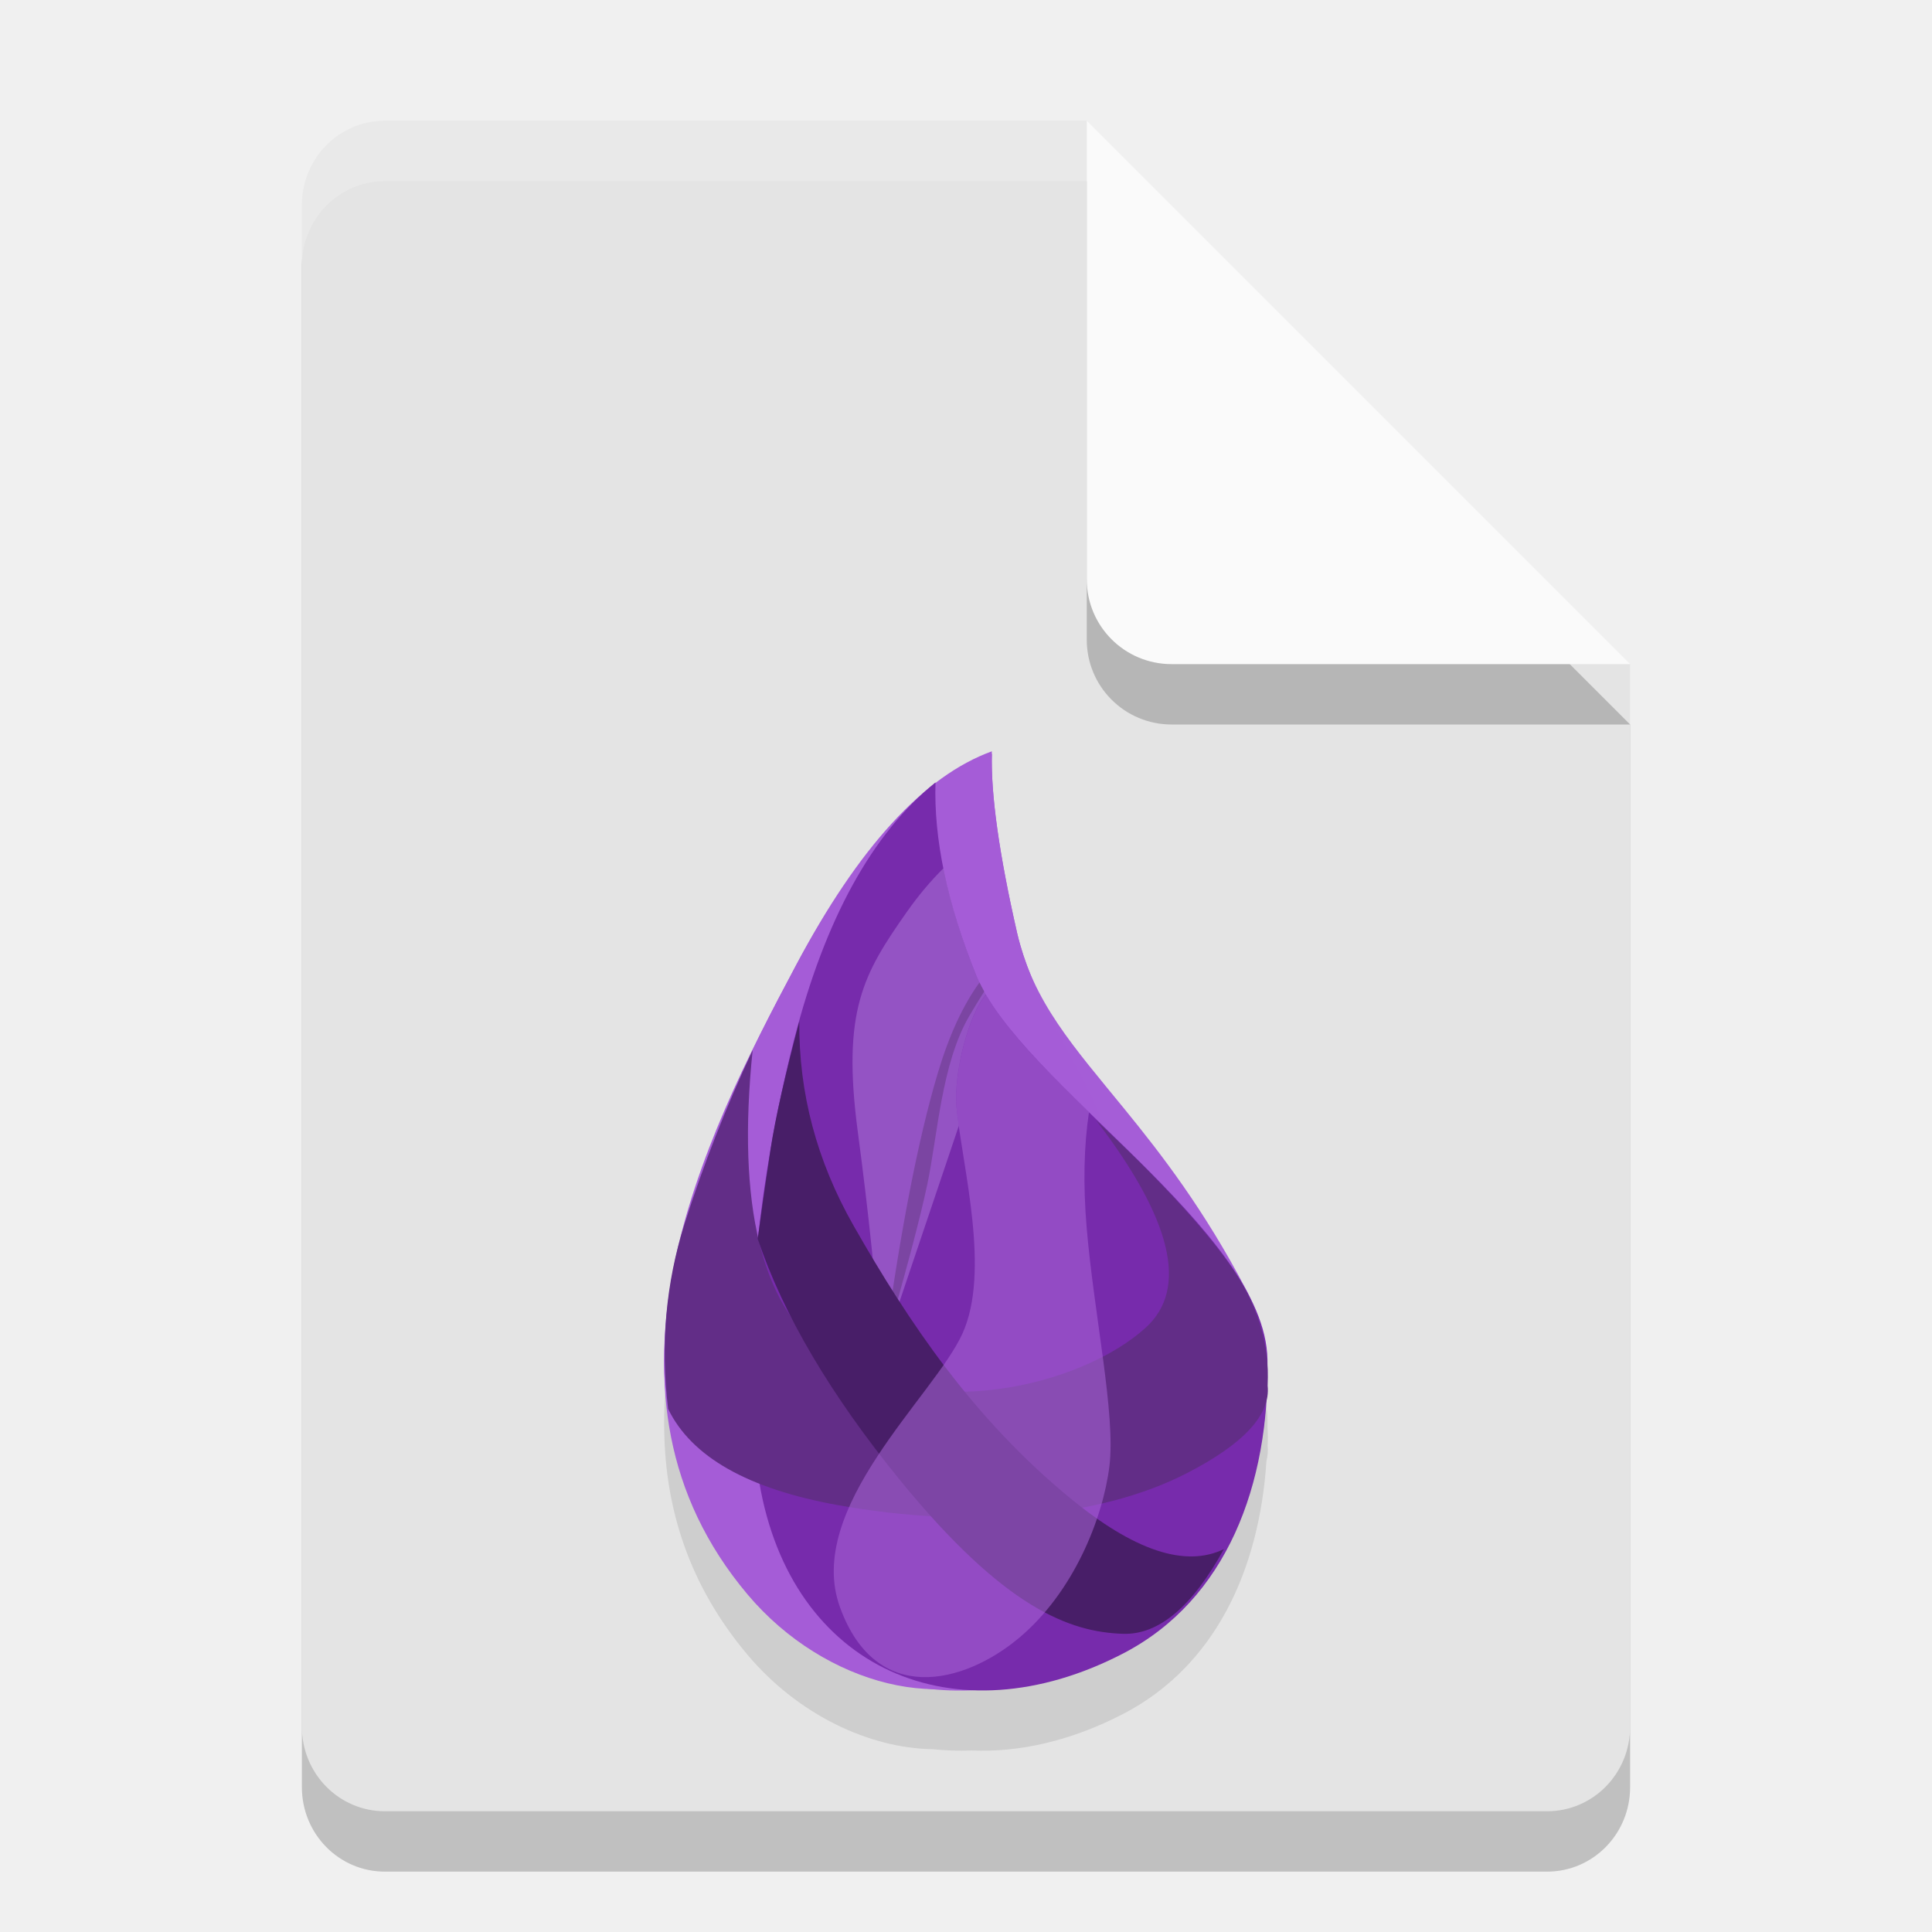
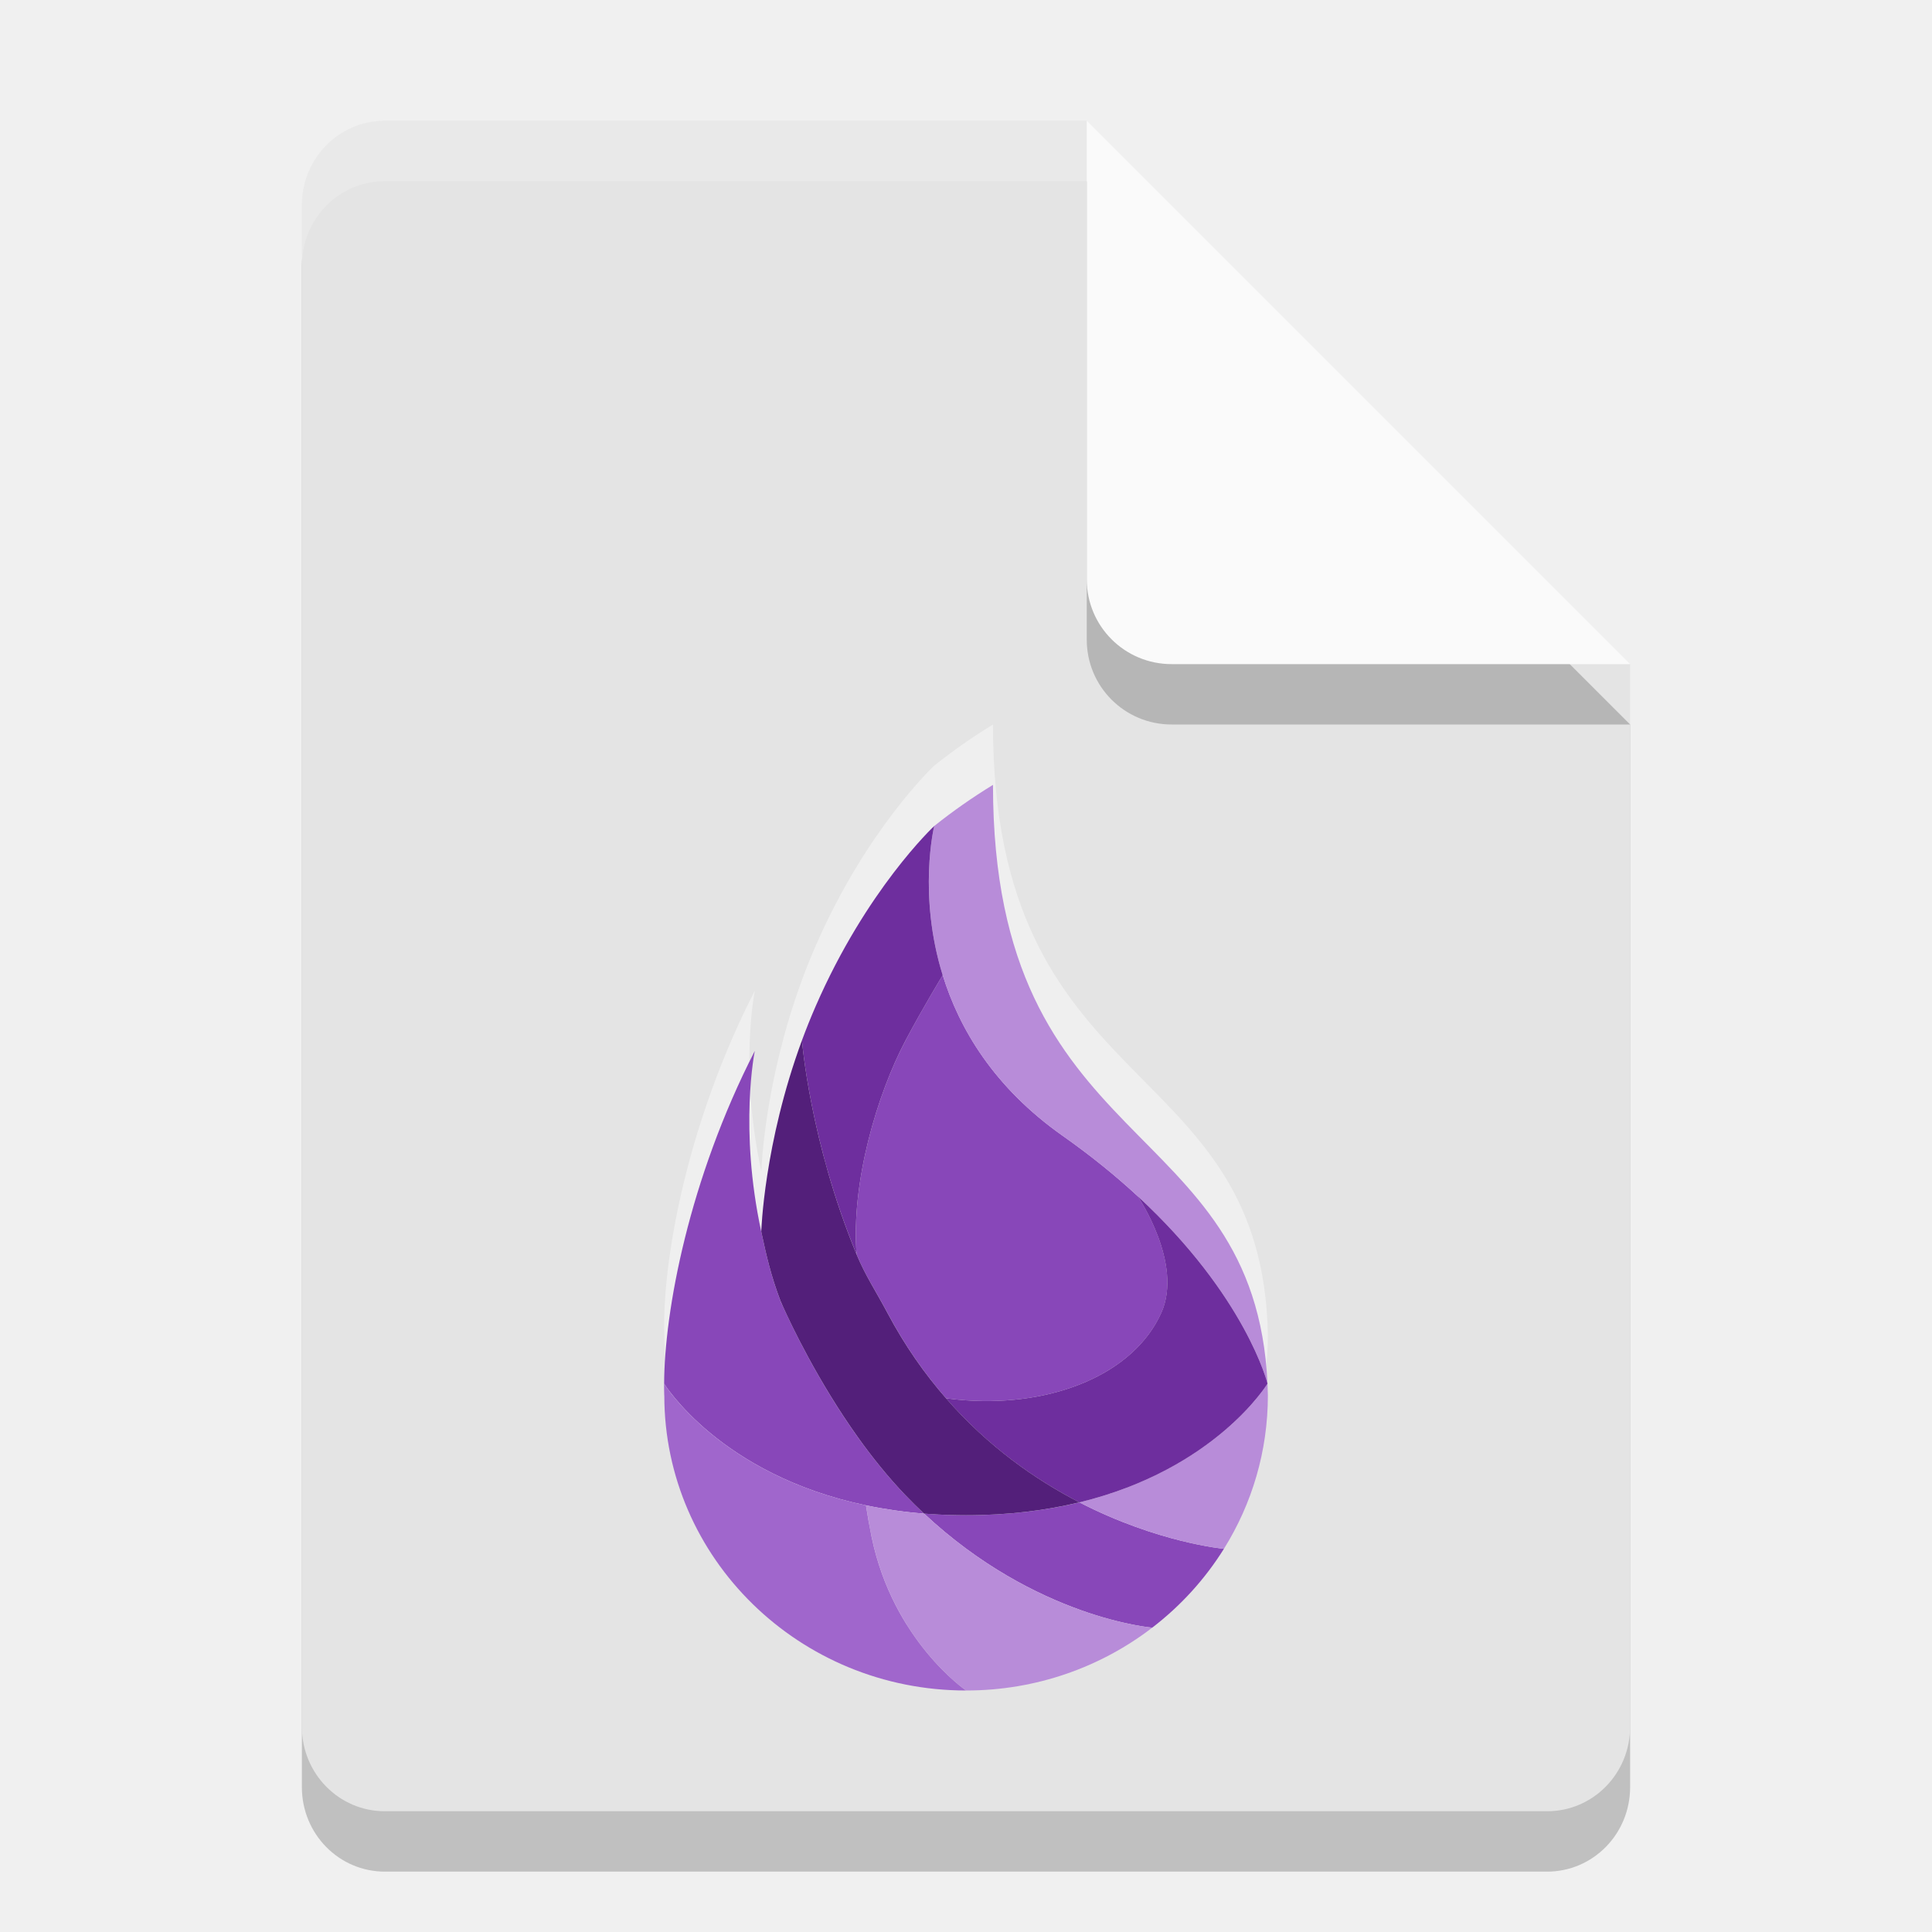
<svg xmlns="http://www.w3.org/2000/svg" width="32" height="32" version="1.1">
  <path style="opacity:0.2" d="M 6.375,3 C 5.613,3 5,3.624 5,4.4 V 29.6 C 5,30.375 5.613,31 6.375,31 h 19.25 C 26.386,31 27,30.375 27,29.6 V 12 L 20,10 18,3 Z" />
  <path style="fill:#e4e4e4" d="M 6.375,2 C 5.613,2 5,2.624 5,3.4 V 28.6 C 5,29.375 5.613,30 6.375,30 h 19.25 C 26.386,30 27,29.375 27,28.6 V 11 L 20,9 18,2 Z" />
-   <path style="opacity:0.1" d="m 16.428,13.447 c -0.314,0.114 -0.625,0.289 -0.932,0.523 10e-5,-0.003 -1.06e-4,-0.007 0,-0.01 -0.066,0.053 -0.13,0.109 -0.193,0.166 -0.726,0.617 -1.432,1.571 -2.119,2.865 -0.063,0.12 -0.129,0.244 -0.193,0.367 -0.034,0.065 -0.069,0.128 -0.104,0.193 -2.71e-4,5.23e-4 2.7e-4,0.001 0,0.002 -0.637,1.215 -1.293,2.602 -1.639,4.031 -0.114,0.426 -0.185,0.86 -0.217,1.303 -0.016,0.182 -0.027,0.363 -0.029,0.545 -0.001,0.092 -0.003,0.184 0,0.275 0.022,1.28 0.405,2.544 1.379,3.701 0.838,0.996 2.019,1.547 3.062,1.564 0.212,0.021 0.429,0.031 0.654,0.021 0.786,0.035 1.643,-0.158 2.506,-0.605 1.524,-0.791 2.256,-2.387 2.373,-4.188 0.021,-0.084 0.028,-0.168 0.02,-0.252 0.005,-0.106 0.004,-0.212 -0.002,-0.316 -1.86e-4,-0.038 6.96e-4,-0.075 0,-0.113 -0.006,-0.356 -0.125,-0.722 -0.32,-1.09 -0.011,-0.023 -0.022,-0.046 -0.033,-0.068 -0.699,-1.332 -1.402,-2.241 -2.016,-2.994 -0.67,-0.822 -1.233,-1.457 -1.566,-2.254 -0.037,-0.096 -0.075,-0.19 -0.107,-0.289 -0.039,-0.12 -0.073,-0.243 -0.104,-0.369 -0.095,-0.416 -0.172,-0.797 -0.234,-1.15 -0.021,-0.119 -0.041,-0.236 -0.059,-0.348 -0.052,-0.333 -0.091,-0.636 -0.111,-0.906 -5.87e-4,-0.008 -0.001,-0.015 -0.002,-0.023 -0.001,-0.017 -8.81e-4,-0.032 -0.002,-0.049 -0.006,-0.088 -0.01,-0.175 -0.012,-0.256 -4.8e-5,-0.002 4.7e-5,-0.004 0,-0.006 -0.002,-0.08 -3.06e-4,-0.159 0.002,-0.232 -5.6e-4,2e-4 -0.001,-2e-4 -0.002,0 2.73e-4,-0.013 -3.77e-4,-0.027 0,-0.039 z" />
  <path style="opacity:0.2" d="M 27,12 18,3 v 7.594 C 18,11.373 18.628,12 19.406,12 Z" />
  <path style="fill:#fafafa" d="M 27,11 18,2 V 9.594 C 18,10.373 18.628,11 19.406,11 Z" />
  <path style="opacity:0.2;fill:#ffffff" d="M 6.375,2 C 5.613,2 5,2.625 5,3.4 v 1 C 5,3.625 5.613,3 6.375,3 H 18 V 2 Z" />
-   <path style="fill:#a55dd7" d="m 16.429,12.484 c -1.12,0.401 -2.202,1.57 -3.244,3.508 -1.564,2.907 -3.584,7.037 -0.802,10.308 1.287,1.513 3.411,2.406 6.199,0.992 2.24,-1.136 2.863,-4.397 2.059,-5.929 -0.699,-1.332 -1.402,-2.241 -2.016,-2.994 -0.842,-1.033 -1.515,-1.772 -1.776,-2.906 -0.3,-1.307 -0.44,-2.299 -0.419,-2.978 z" />
-   <path style="fill:#a55cd7" d="m 16.428,12.444 c -1.126,0.409 -2.208,1.591 -3.245,3.545 -1.556,2.932 -3.584,7.113 -0.802,10.419 1.287,1.529 3.385,2.023 4.548,1.116 0.759,-0.591 1.275,-1.155 1.572,-2.342 0.331,-1.322 0.077,-3.103 -0.097,-3.92 0.7,-2.572 -1.072,-3.795 -1.557,-5.807 -0.301,-1.321 -0.44,-2.324 -0.419,-3.01 z" />
-   <path style="fill:#772bac" d="m 15.495,12.959 c -1.049,0.845 -1.829,2.263 -2.34,4.252 -0.766,2.985 -0.849,5.738 -0.579,7.339 0.524,3.104 3.24,4.282 6.026,2.837 1.715,-0.889 2.429,-2.798 2.391,-4.869 -0.039,-2.145 -4.105,-4.576 -4.825,-6.366 -0.48,-1.193 -0.704,-2.258 -0.673,-3.194 z" />
-   <path style="opacity:0.559;fill:#ab73d6" d="m 15.627,14.381 c -0.208,0.205 -0.412,0.446 -0.611,0.729 -0.713,1.017 -1.076,1.628 -0.807,3.644 0.179,1.345 0.308,2.581 0.385,3.71 l 1.287,-3.816 c -0.014,-0.097 -0.027,-0.196 -0.036,-0.282 -0.061,-0.609 0.218,-1.601 0.486,-1.892 -0.065,-0.11 -0.12,-0.218 -0.163,-0.324 -0.252,-0.626 -0.43,-1.216 -0.542,-1.771 z" />
-   <path style="fill:#622d87" d="m 18.155,18.555 c 1.258,1.645 1.532,2.79 0.822,3.435 -1.064,0.968 -3.667,1.599 -5.286,0.428 -1.08,-0.78 -1.488,-2.454 -1.225,-5.022 a 22.621,23.061 0 0 0 -1.13,2.883 c -0.308,0.973 -0.398,1.992 -0.27,3.056 0.386,0.796 1.324,1.327 2.815,1.595 2.236,0.401 4.352,0.203 5.772,-0.527 0.947,-0.486 1.395,-0.971 1.343,-1.453 0.034,-0.712 -0.181,-1.389 -0.646,-2.033 -0.465,-0.644 -1.197,-1.431 -2.195,-2.362 z" />
-   <path style="fill:#6f3f91;fill-opacity:0.658" d="m 16.223,16.273 c -0.274,0.379 -0.505,0.879 -0.691,1.503 -0.321,1.076 -0.614,2.58 -0.88,4.513 0.355,-1.229 0.591,-2.12 0.707,-2.672 0.174,-0.827 0.233,-1.996 0.696,-2.79 0.085,-0.145 0.167,-0.28 0.247,-0.405 -0.028,-0.05 -0.054,-0.1 -0.078,-0.149 z" />
-   <path style="fill:#481e68" d="m 13.239,16.913 c -0.011,1.188 0.289,2.317 0.899,3.388 0.915,1.606 1.982,3.192 3.58,4.507 1.065,0.877 1.916,1.16 2.553,0.85 -0.523,0.954 -1.08,1.422 -1.669,1.403 -0.884,-0.028 -1.962,-0.423 -3.689,-2.538 -1.151,-1.411 -1.939,-2.745 -2.363,-4.003 0.067,-0.499 0.139,-0.996 0.214,-1.491 0.075,-0.495 0.234,-1.2 0.476,-2.115 z" />
-   <path style="opacity:0.532;fill:#ab67d9" d="m 16.33,16.477 c -0.268,0.292 -0.546,1.283 -0.485,1.891 0.098,0.968 0.563,2.691 0.096,3.721 -0.467,1.031 -2.624,2.892 -2.028,4.533 0.596,1.64 2.046,1.271 2.956,0.515 0.91,-0.756 1.398,-1.985 1.506,-2.849 0.108,-0.864 -0.258,-2.527 -0.378,-3.973 -0.058,-0.705 -0.044,-1.335 0.04,-1.893 -0.706,-0.688 -1.357,-1.346 -1.707,-1.945 z" />
+   <path style="opacity:0.4;fill:#ffffff" d="m 16.447,12 a 9.5,9.306 0 0 0 -0.973,0.681 c -0.011,0.01 -1.125,1.054 -1.967,2.992 a 10.875,10.653 0 0 0 -0.224,0.558 v 9.37e-4 c -0.621,1.688 -0.671,3.12 -0.673,3.168 -0.37,-1.713 -0.107,-2.993 -0.107,-2.993 -1.091,2.129 -1.497,4.308 -1.502,5.511 a 5,4.898 0 0 0 0.003,0.195 C 11.003,24.811 13.241,27 16.002,27 c 1.163,0 2.234,-0.389 3.083,-1.041 a 5.019,4.916 0 0 0 1.187,-1.306 c 0.462,-0.74 0.728,-1.61 0.728,-2.541 a 7.5,7.347 0 0 0 -0.006,-0.195 C 20.782,17.423 16.447,18.177 16.447,12 Z m -1.058,1.414 c -0.002,0.056 -6.36e-4,0.123 -9.09e-4,0.184 2.51e-4,-0.062 -0.001,-0.127 9.09e-4,-0.184 z m 0.028,0.787 c 0.016,0.147 0.04,0.301 0.072,0.461 0.032,0.159 0.073,0.324 0.125,0.492 -0.052,-0.168 -0.093,-0.332 -0.125,-0.492 -0.032,-0.159 -0.056,-0.313 -0.072,-0.461 z m -2.03,2.747 c 0.021,0.124 0.032,0.215 0.062,0.366 -0.03,-0.152 -0.041,-0.242 -0.062,-0.366 z m 0.187,0.882 c 0.048,0.202 0.084,0.385 0.149,0.611 -0.065,-0.227 -0.101,-0.408 -0.149,-0.611 z m -0.853,2.055 c 0.053,0.209 0.116,0.419 0.207,0.66 0,0 0.012,0.031 0.037,0.086 -0.027,-0.054 -0.038,-0.086 -0.038,-0.086 -0.091,-0.241 -0.153,-0.452 -0.206,-0.66 z m 0.649,1.563 c 0.214,0.397 0.5,0.882 0.845,1.364 0.139,0.194 0.286,0.387 0.443,0.574 -0.157,-0.187 -0.305,-0.38 -0.444,-0.574 -0.345,-0.482 -0.631,-0.967 -0.844,-1.364 z m 7.348,0.818 c -0.038,0.043 -0.069,0.081 -0.115,0.129 0.047,-0.048 0.077,-0.086 0.115,-0.129 z m -4.511,0.45 c 0.184,0.17 0.37,0.326 0.558,0.468 -0.187,-0.142 -0.374,-0.298 -0.558,-0.468 z" />
+   <path style="fill:#8847b9" d="m 15.614,16.153 c 0,0 -0.323,0.527 -0.614,1.078 -0.47,0.888 -0.906,2.351 -0.812,3.545 0.147,0.356 0.316,0.601 0.513,0.972 0.288,0.542 0.617,1.009 0.968,1.412 0.112,0.015 0.223,0.026 0.334,0.034 1.451,0.1 2.775,-0.439 3.231,-1.446 0.371,-0.819 -0.389,-1.935 -0.389,-1.935 -0.355,-0.328 -0.765,-0.664 -1.241,-0.999 -1.144,-0.805 -1.716,-1.779 -1.989,-2.661 z m -3.112,1.253 c -1.091,2.129 -1.497,4.308 -1.502,5.511 0,0 0.921,1.509 3.343,2.016 a 7.5,7.347 0 0 0 0.962,0.137 8.25,8.082 0 0 1 -0.314,-0.311 c -0.284,-0.296 -0.544,-0.621 -0.778,-0.947 -0.67,-0.937 -1.115,-1.883 -1.246,-2.175 -0.029,-0.058 -0.041,-0.092 -0.041,-0.092 -0.161,-0.424 -0.233,-0.755 -0.317,-1.144 -0.371,-1.713 -0.107,-2.995 -0.107,-2.995 z m 2.804,7.664 c 1.855,1.735 3.779,1.889 3.779,1.889 a 5.019,4.916 0 0 0 1.187,-1.306 c 0,0 -1.092,-0.099 -2.393,-0.769 -0.542,0.132 -1.165,0.213 -1.877,0.213 a 8.625,8.449 0 0 1 -0.696,-0.027 z" />
+   <path style="fill:#b88cd9" d="m 16.447,13 a 9.5,9.306 0 0 0 -0.973,0.681 c 0,0 -0.275,1.13 0.14,2.472 0.273,0.882 0.845,1.856 1.989,2.661 0.476,0.335 0.886,0.671 1.241,0.999 1.796,1.659 2.15,3.103 2.15,3.104 C 20.782,18.423 16.447,19.177 16.447,13 Z m 4.547,9.917 c 0,0 -0.859,1.417 -3.115,1.967 1.301,0.67 2.393,0.769 2.393,0.769 C 20.734,24.912 21,24.043 21,23.112 a 7.5,7.347 0 0 0 -0.006,-0.195 z m -6.65,2.016 c 0.029,0.188 0.06,0.365 0.094,0.526 C 14.795,27.179 16.002,28 16.002,28 c 1.163,0 2.234,-0.389 3.083,-1.041 0,0 -1.924,-0.153 -3.779,-1.889 a 7.5,7.347 0 0 1 -0.962,-0.137 z" />
+   <path style="fill:#6e2e9e" d="m 15.474,13.681 c -0.011,0.01 -1.125,1.054 -1.967,2.992 a 10.875,10.653 0 0 0 -0.224,0.558 c 0,0 0.131,1.672 0.905,3.545 -0.094,-1.194 0.342,-2.657 0.812,-3.545 0.292,-0.551 0.614,-1.078 0.614,-1.078 -0.414,-1.336 -0.143,-2.461 -0.14,-2.472 z m 3.37,6.132 c 0,0 0.76,1.116 0.389,1.935 -0.456,1.007 -1.779,1.546 -3.231,1.446 a 5,4.898 0 0 1 -0.334,-0.034 c 0.7,0.804 1.488,1.352 2.211,1.724 2.256,-0.549 3.115,-1.967 3.115,-1.967 0,0 -0.354,-1.445 -2.15,-3.104 z" />
+   <path fill="#a066cc" d="m 11.003,23.112 c 0,2.699 2.238,4.888 4.998,4.888 0,0 -1.207,-0.821 -1.564,-2.541 a 10.687,10.469 0 0 1 -0.094,-0.526 c -2.423,-0.507 -3.344,-2.016 -3.344,-2.016 a 5,4.898 0 0 0 0.003,0.195" />
+   <path fill="#531f7a" d="m 16.001,25.097 c 0.711,0 1.335,-0.082 1.877,-0.214 -0.723,-0.372 -1.51,-0.92 -2.21,-1.724 C 15.317,22.757 14.988,22.29 14.7,21.748 14.503,21.377 14.335,21.132 14.187,20.775 13.414,18.903 13.283,17.231 13.283,17.231 c -0.632,1.717 -0.674,3.17 -0.674,3.17 0.084,0.39 0.157,0.721 0.318,1.145 0,0 0.014,0.032 0.04,0.091 0.131,0.292 0.577,1.238 1.247,2.175 0.233,0.326 0.494,0.651 0.777,0.947 a 8.25,8.082 0 0 0 0.314,0.311 q 0.049,0.004 0.098,0.007 c 0.192,0.013 0.391,0.02 0.597,0.02" />
</svg>
